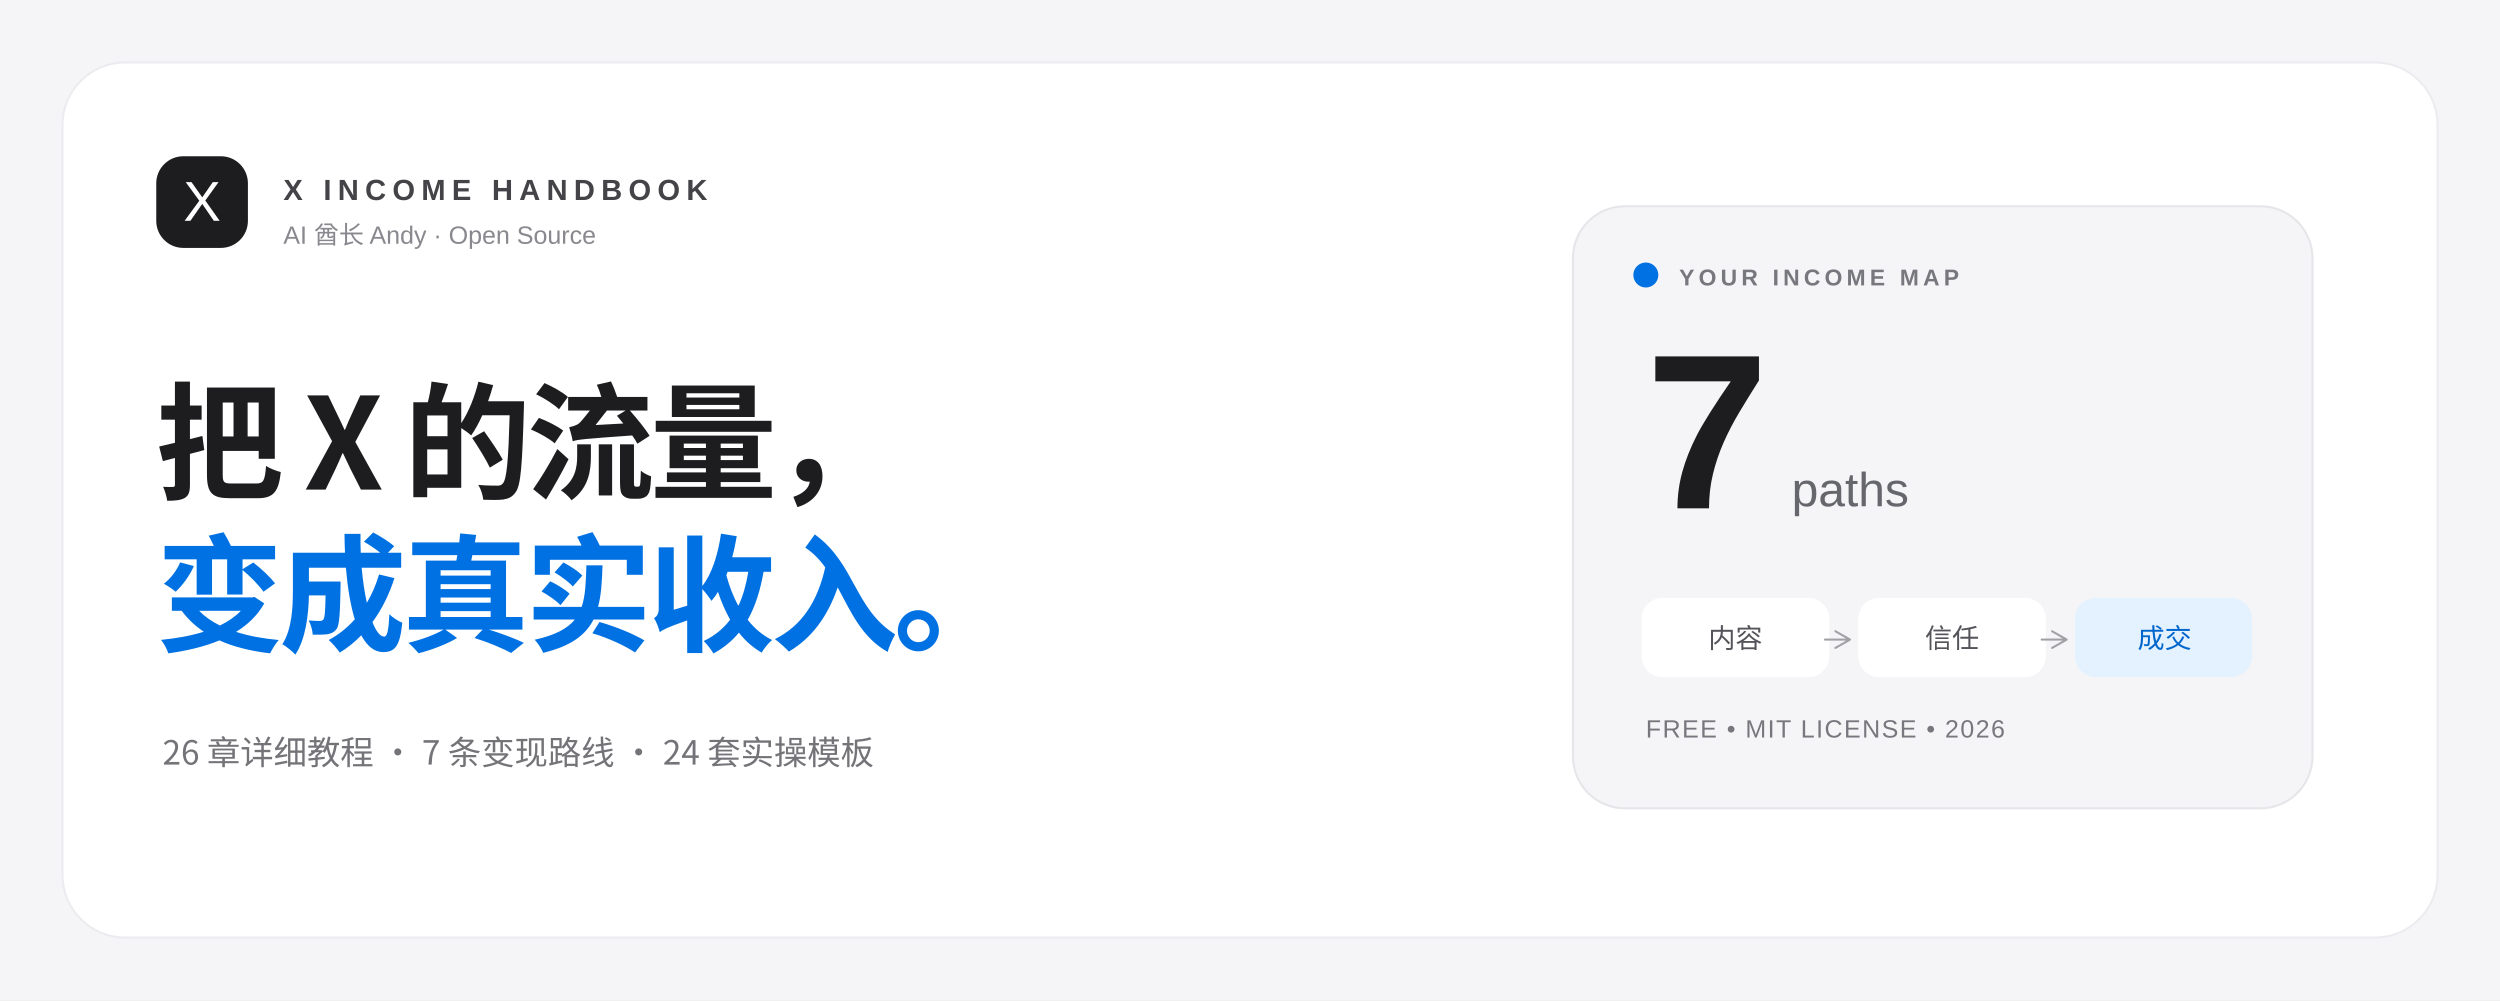
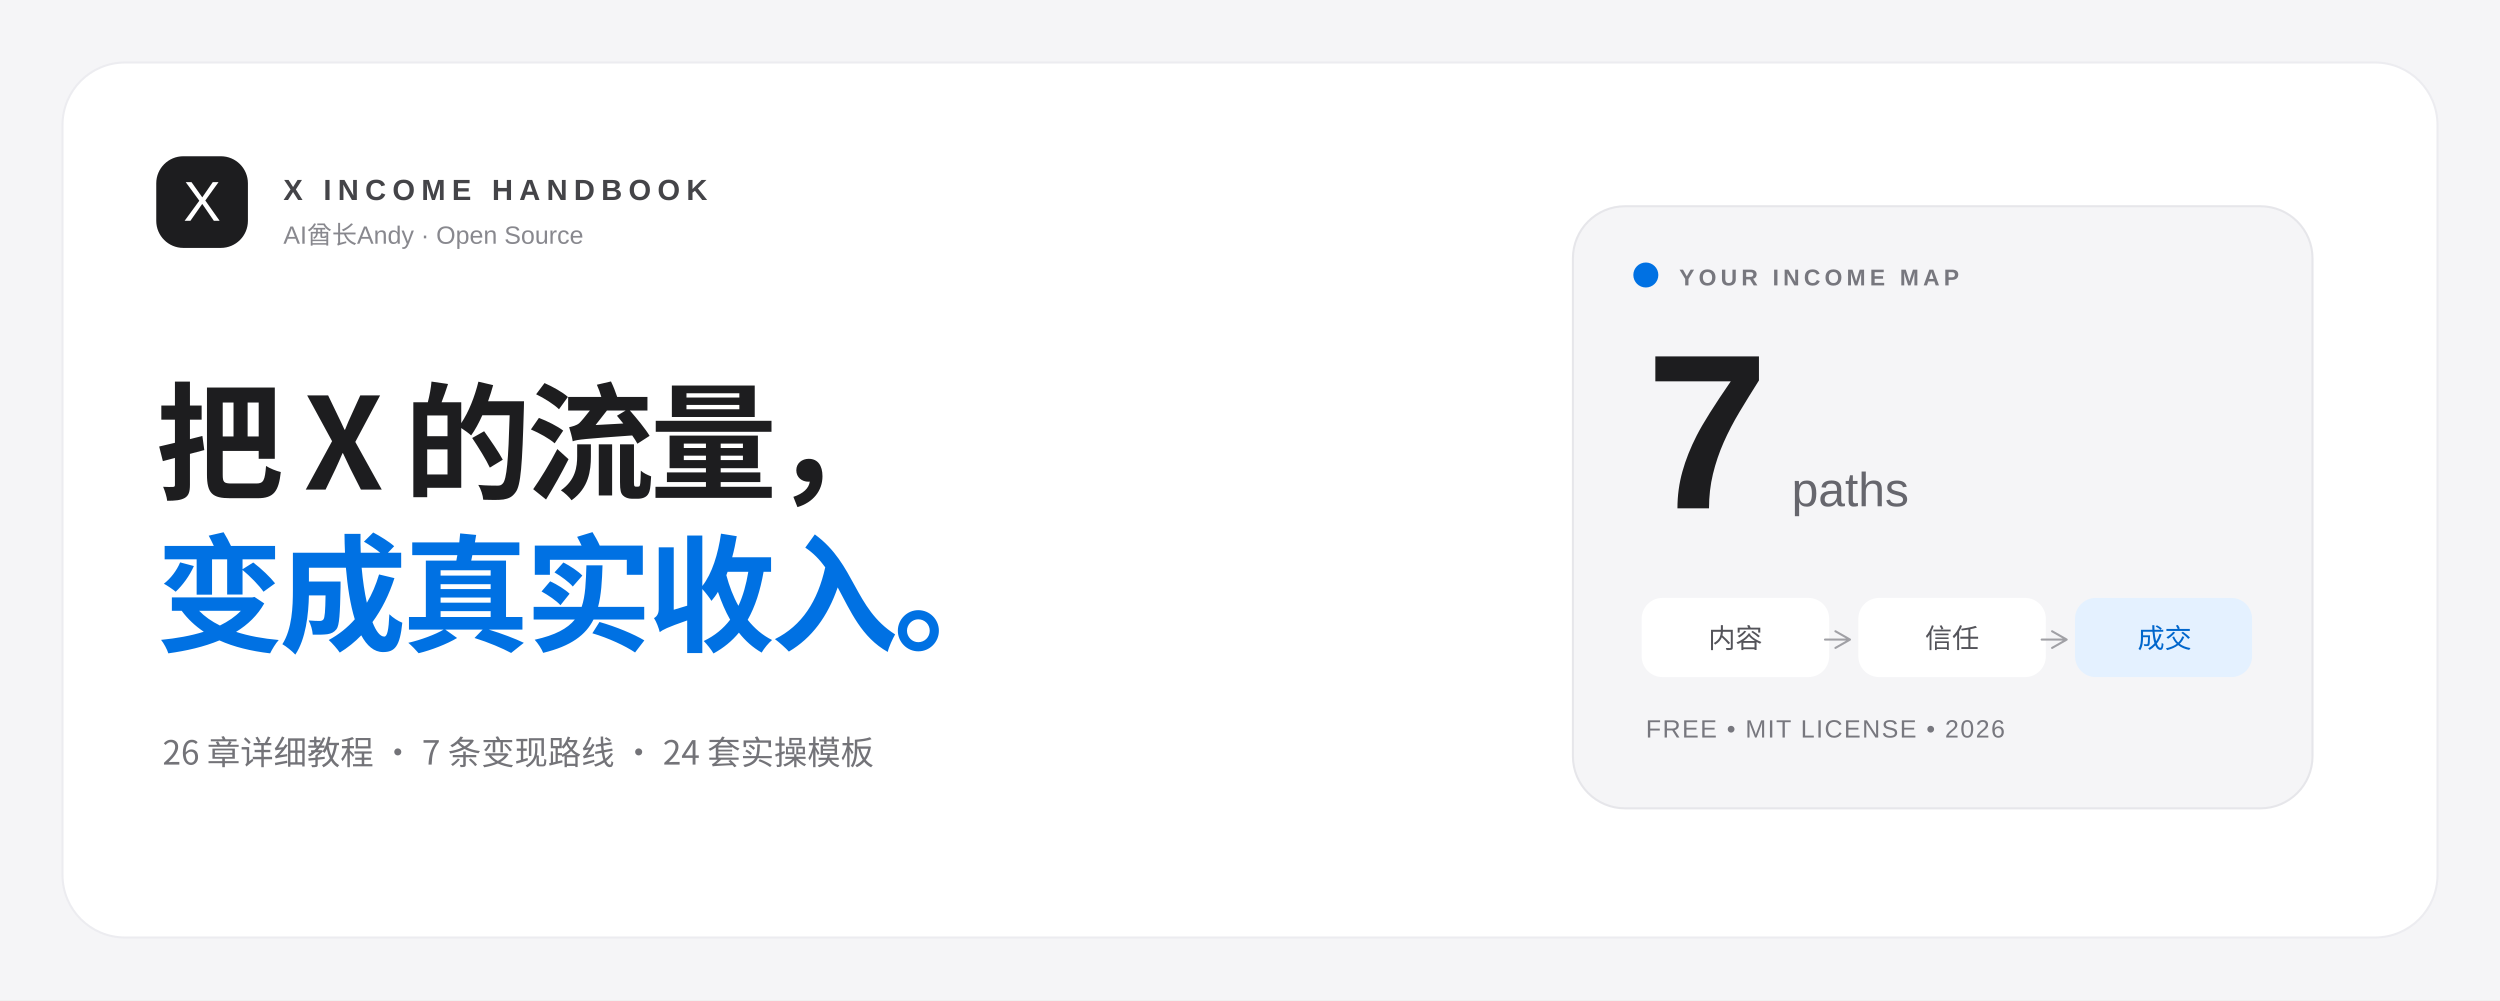
<svg xmlns="http://www.w3.org/2000/svg" width="1200" height="480" viewBox="0 0 1200 480" role="img" aria-labelledby="t d">
  <rect width="1200" height="480" fill="#f5f5f7" />
  <rect x="30" y="30" width="1140" height="420" rx="30" fill="#fff" stroke="#ececf0" />
  <rect x="75" y="75" width="44" height="44" rx="13" fill="#1d1d1f" />
  <text x="97" y="106" font-size="27" font-family="Arial,sans-serif" text-anchor="middle" fill="#fff">X</text>
  <text x="136" y="96" font-family="-apple-system,Arial,sans-serif" font-size="14" letter-spacing="3" font-weight="700" fill="#444448">X INCOME HANDBOOK</text>
-   <text x="136" y="117" font-family="-apple-system,Arial,sans-serif" font-size="12" fill="#88888e">AI 酋长 Andy · Open Source</text>
+   <text x="136" y="117" font-family="-apple-system,Arial,sans-serif" font-size="12" fill="#88888e">AI酋长Andy · Open Source</text>
  <text x="75" y="235" font-family="Noto Sans CJK SC,PingFang SC,Microsoft YaHei,sans-serif" font-size="61" letter-spacing="-2" font-weight="750" fill="#1d1d1f">把 X 的流量，</text>
  <text x="75" y="308" font-family="Noto Sans CJK SC,PingFang SC,Microsoft YaHei,sans-serif" font-size="61" letter-spacing="-2" font-weight="750" fill="#0071e3">变成真实收入。</text>
  <text x="78" y="367" font-family="Noto Sans CJK SC,PingFang SC,Microsoft YaHei,sans-serif" font-size="16" fill="#737378">26 章详细教程  ·  7 条变现路线  ·  24 套实操模板</text>
  <rect x="755" y="99" width="355" height="289" rx="25" fill="#f5f5f7" stroke="#e6e6ea" />
  <circle cx="790" cy="132" r="6" fill="#0071e3" />
  <text x="806" y="137" font-family="Arial,sans-serif" font-size="11" font-weight="700" letter-spacing="2" fill="#77777e">YOUR INCOME MAP</text>
  <text x="790" y="244" font-family="Arial,sans-serif" font-size="106" font-weight="700" letter-spacing="-8" fill="#1d1d1f">7</text>
  <text x="860" y="243" font-family="Arial,sans-serif" font-size="23" fill="#66666d">paths</text>
  <rect x="788" y="287" width="90" height="38" rx="10" fill="#fff" />
  <rect x="892" y="287" width="90" height="38" rx="10" fill="#fff" />
  <rect x="996" y="287" width="85" height="38" rx="10" fill="#e4f1ff" />
  <text x="833" y="311" text-anchor="middle" font-family="Noto Sans CJK SC,PingFang SC,sans-serif" font-size="13" fill="#54545a">内容</text>
  <text x="937" y="311" text-anchor="middle" font-family="Noto Sans CJK SC,PingFang SC,sans-serif" font-size="13" fill="#54545a">信任</text>
  <text x="1039" y="311" text-anchor="middle" font-family="Noto Sans CJK SC,PingFang SC,sans-serif" font-size="13" fill="#0066cc">成交</text>
  <path d="M876 307h12m-7 -4l7 4l-7 4M980 307h12m-7 -4l7 4l-7 4" fill="none" stroke="#a0a0a5" stroke-linecap="round" stroke-linejoin="round" />
  <text x="790" y="354" font-family="Arial,sans-serif" font-size="12" letter-spacing=".7" fill="#77777e">FREE  •  MIT LICENSE  •  2026</text>
</svg>
